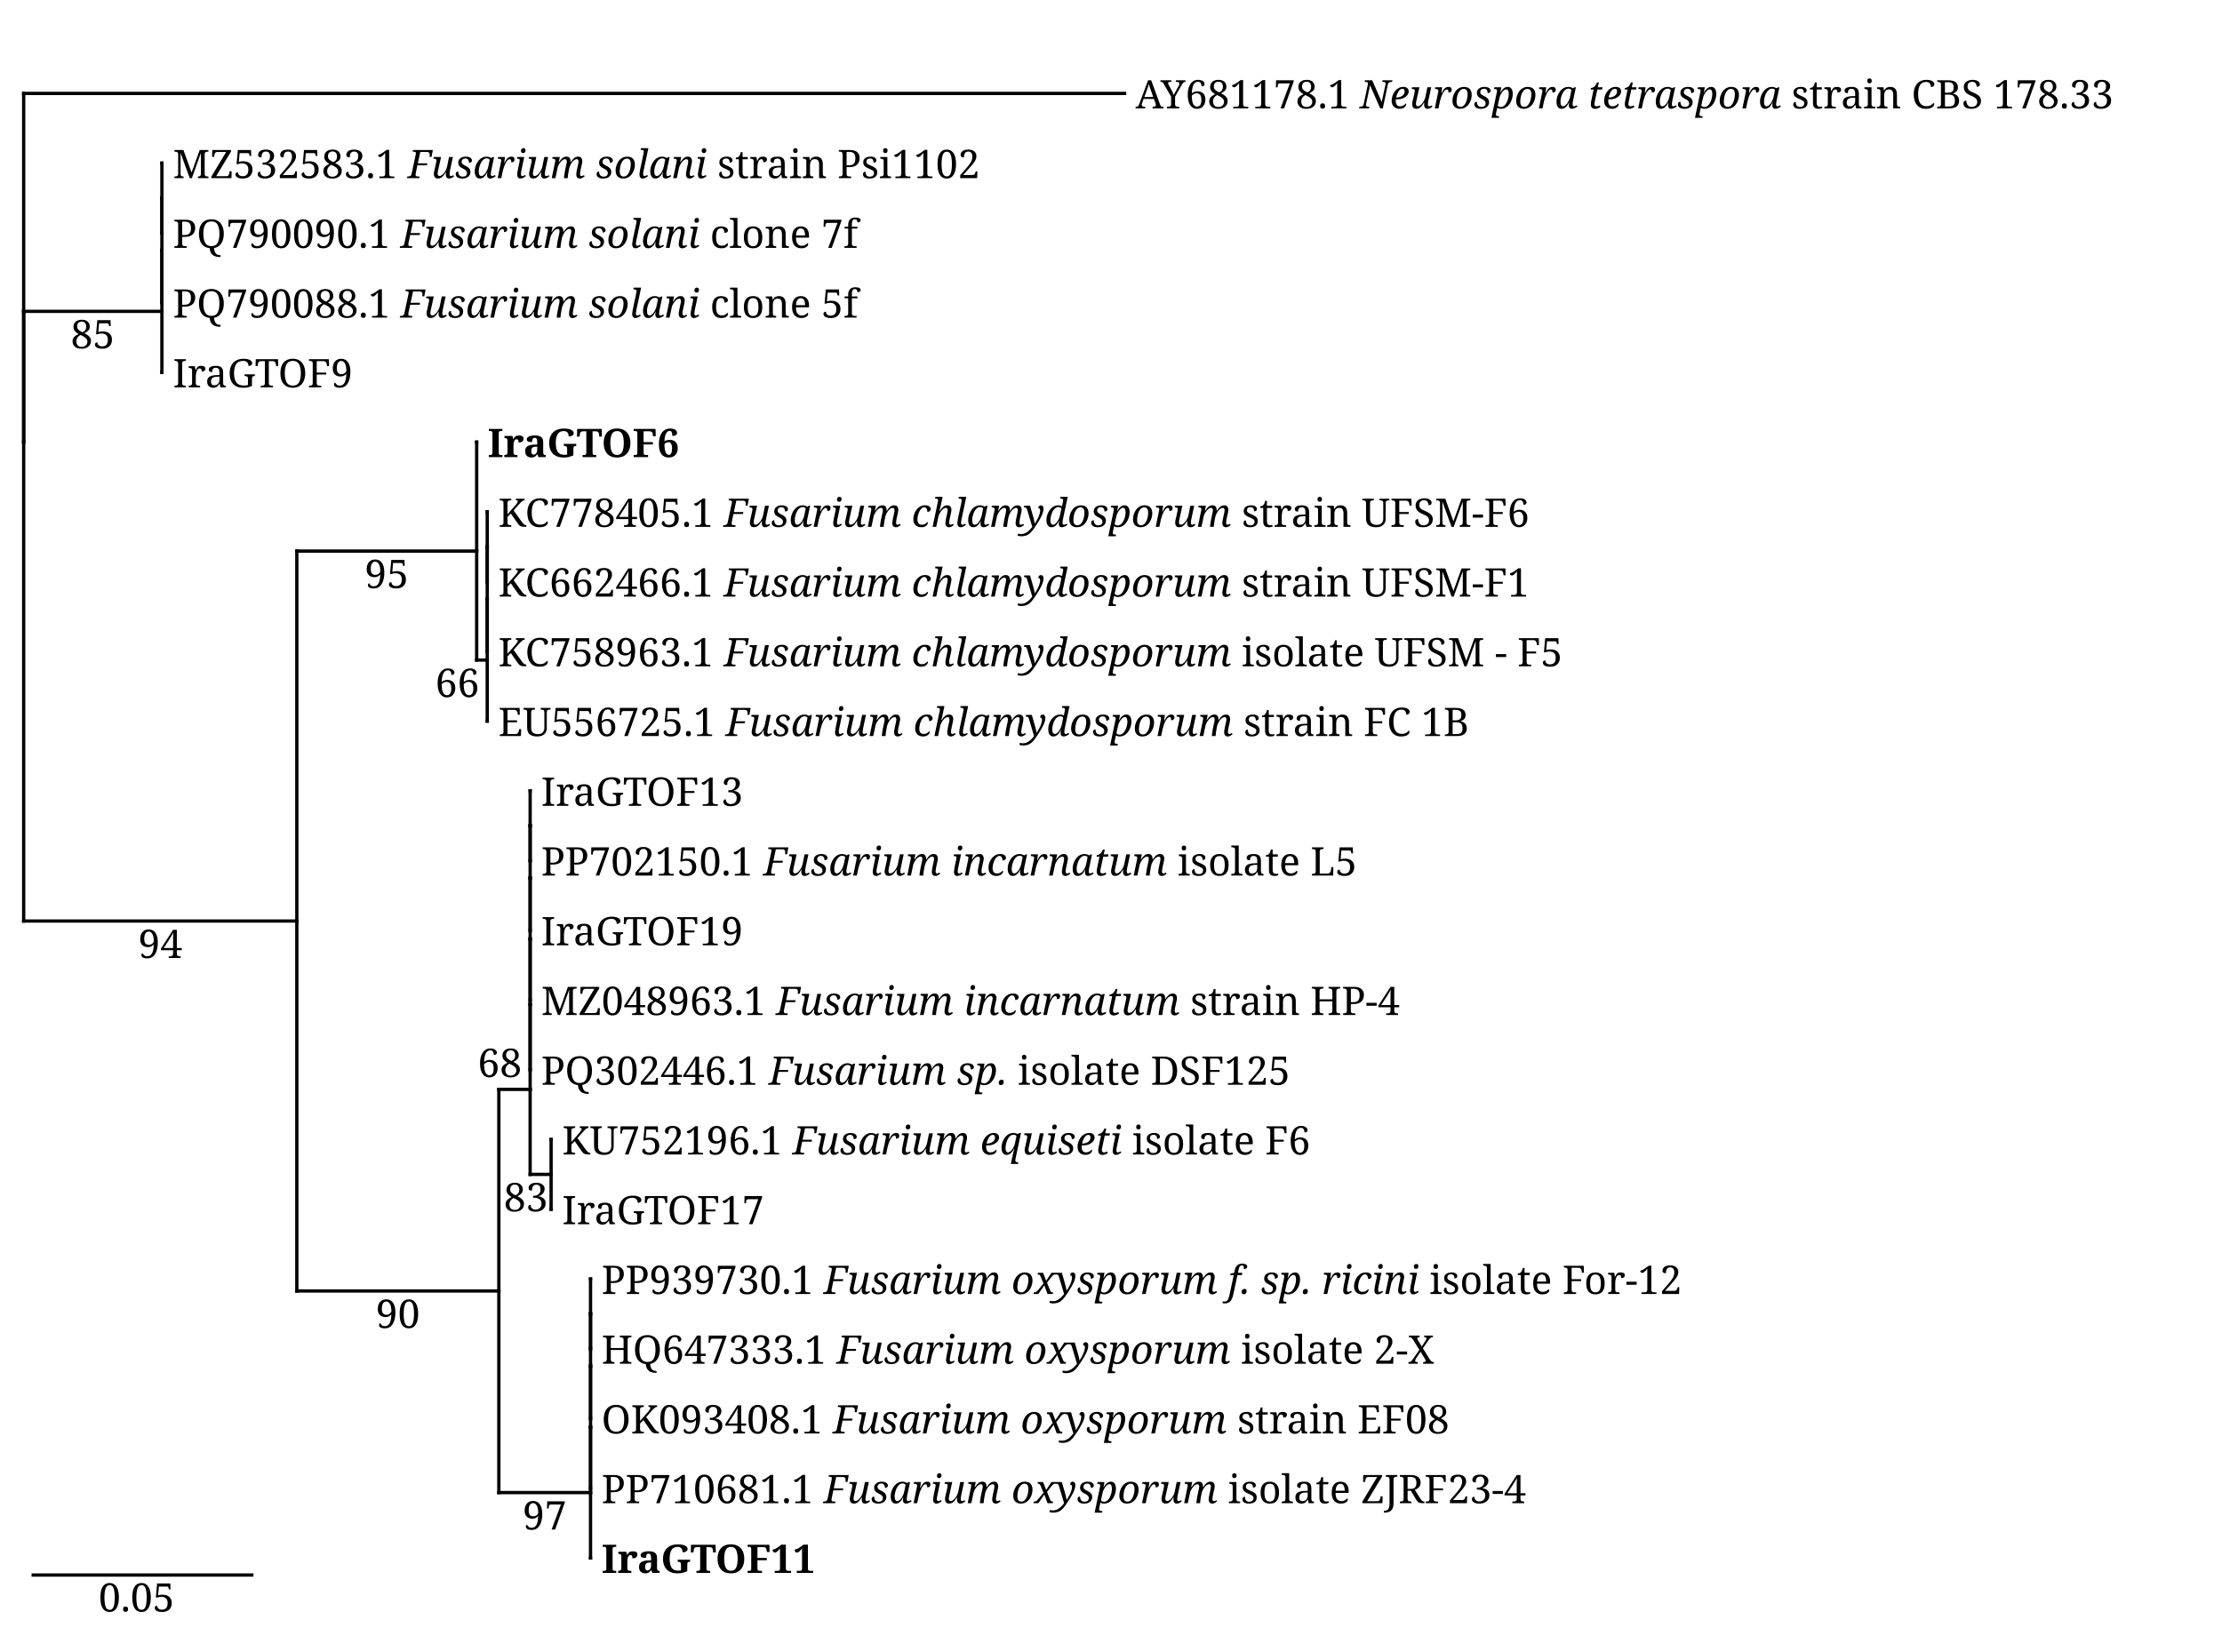
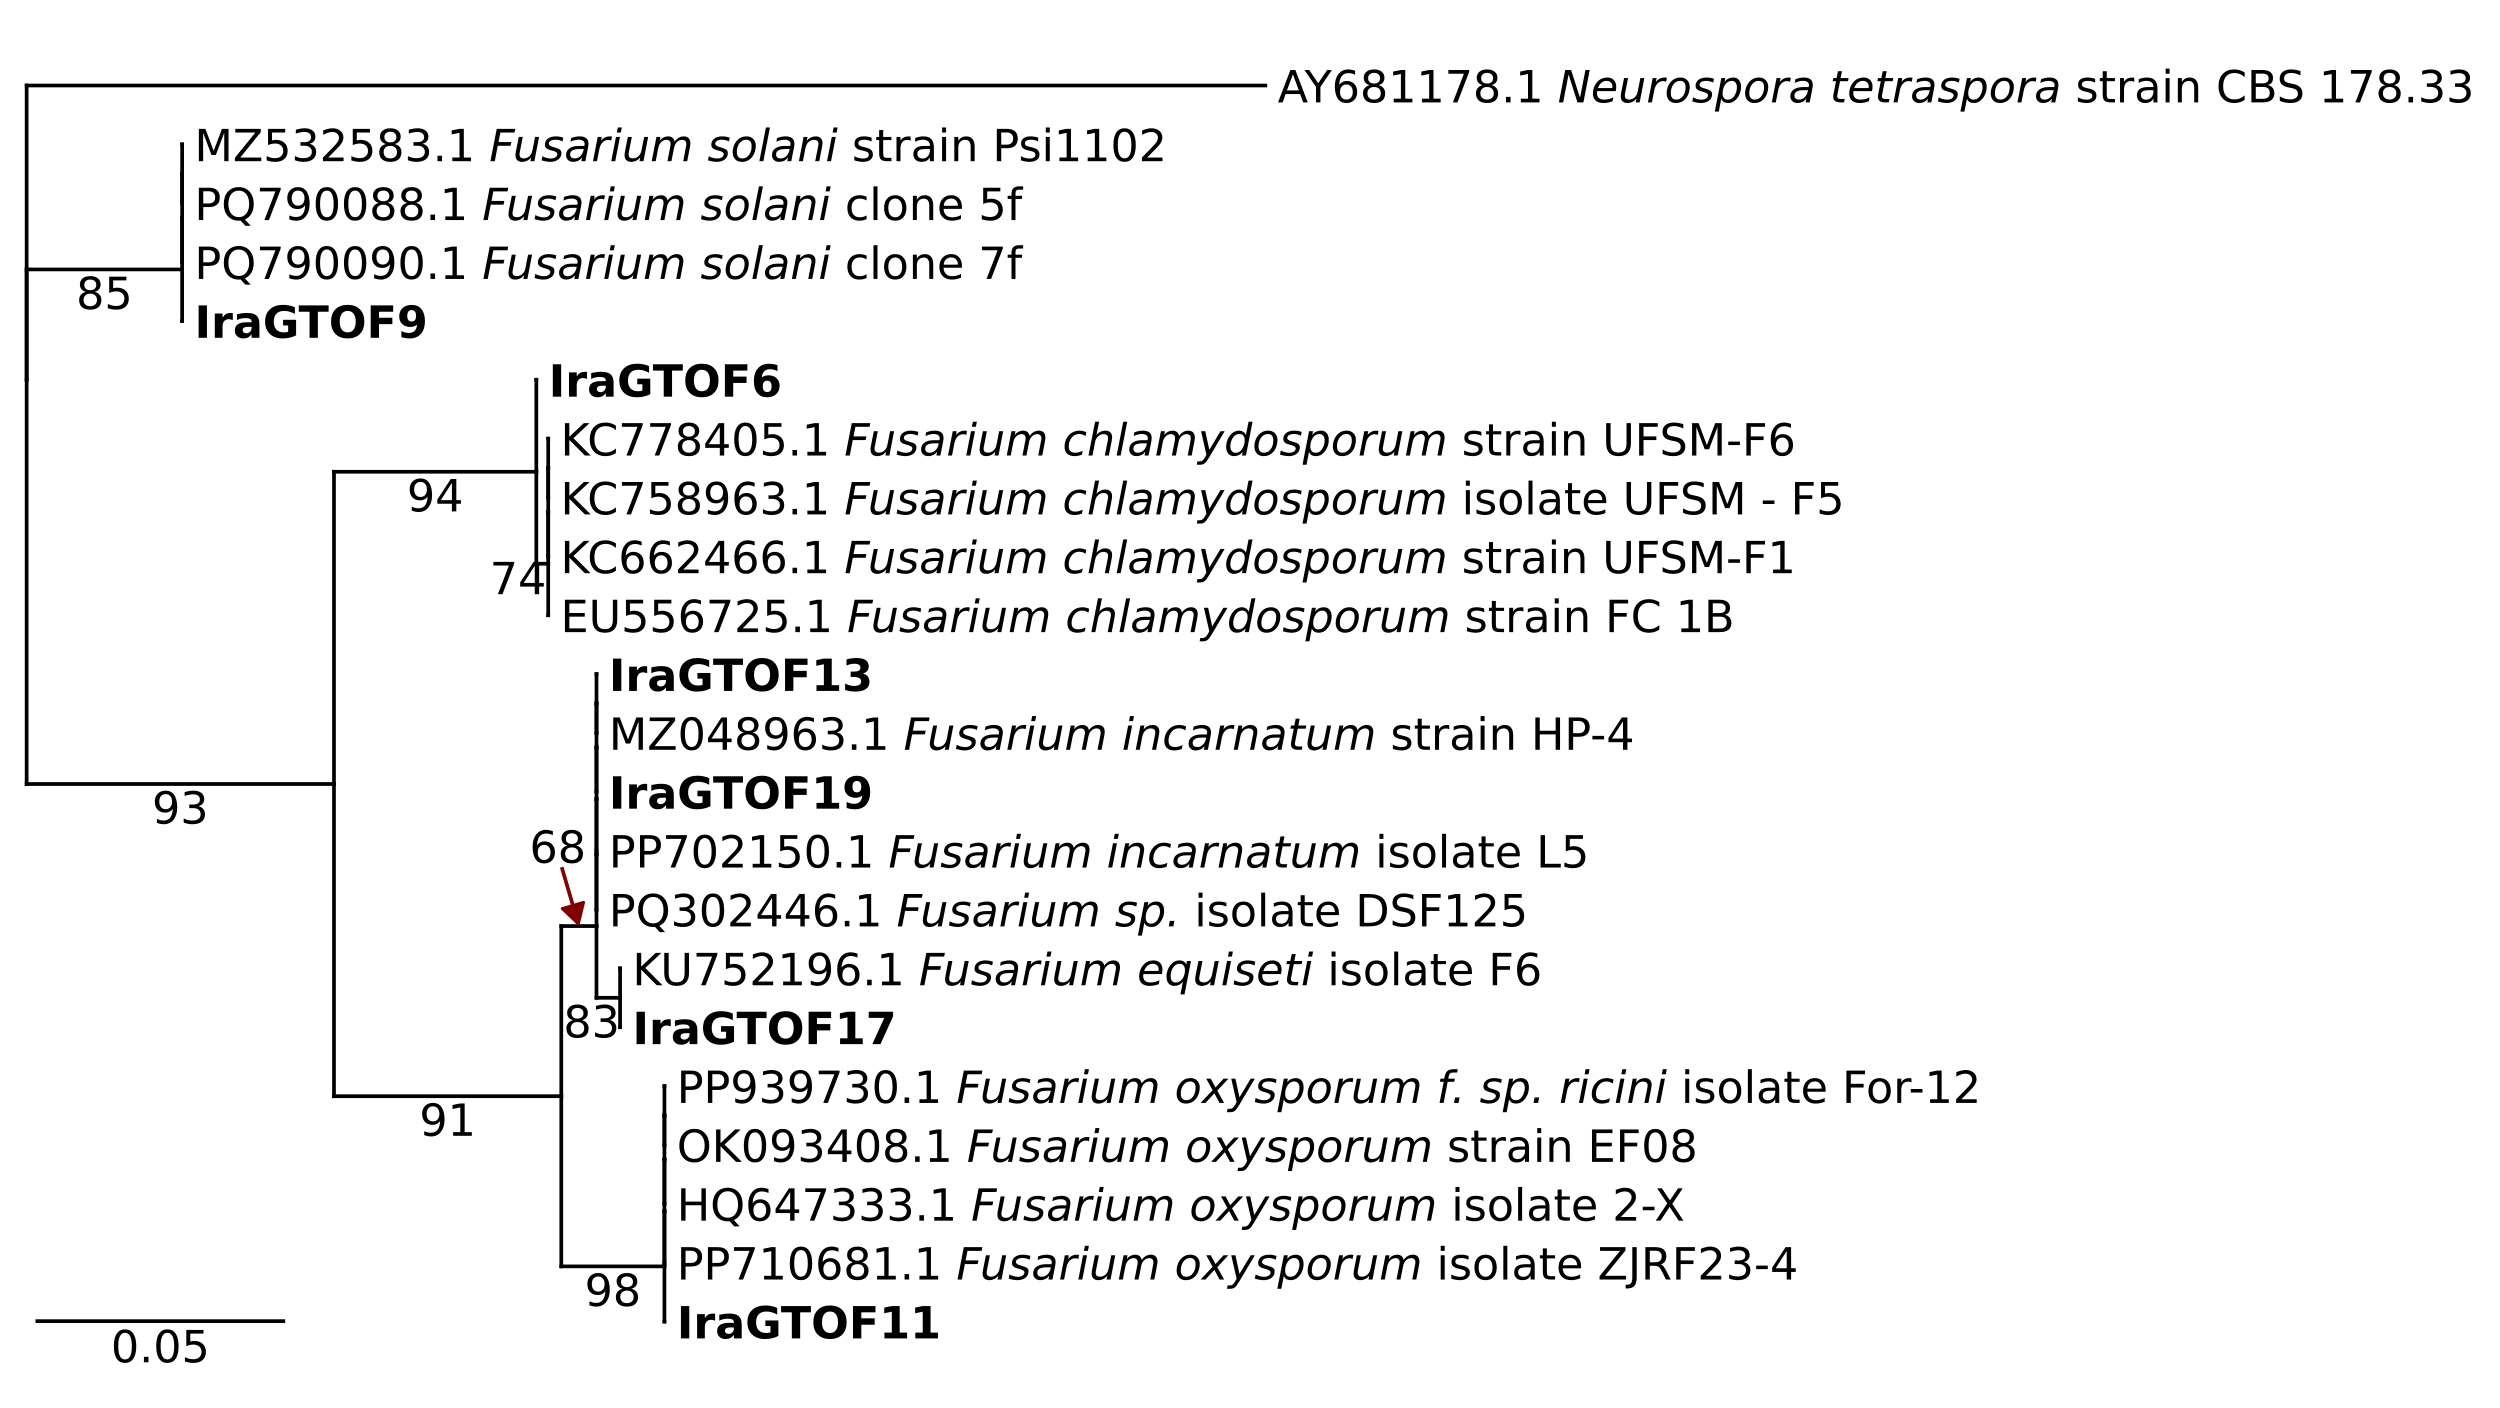
- <svg xmlns="http://www.w3.org/2000/svg" width="675.723pt" height="502.272pt" viewBox="0 0 675.723 502.272" version="1.1" id="svg373">
+ <svg xmlns="http://www.w3.org/2000/svg" width="675.723pt" height="380.304pt" viewBox="0 0 675.723 380.304" version="1.1" id="svg373">
  <defs id="defs6">
    <style type="text/css" id="style4">*{stroke-linejoin: round; stroke-linecap: butt}</style>
+     <marker style="overflow:visible" id="TriangleStart-3" refX="0" refY="0" orient="auto-start-reverse" markerWidth="5.992" markerHeight="6.802" viewBox="0 0 4.992 5.667" preserveAspectRatio="xMidYMid">
+       <path transform="scale(0.5)" style="fill:context-stroke;fill-rule:evenodd;stroke:context-stroke;stroke-width:1pt" d="M 5.77,0 -2.88,5 V -5 Z" id="path135-6" />
+     </marker>
  </defs>
  <g id="figure_1">
    <g id="patch_1">
-       <path d="M 0 502.272  L 675.723 502.272  L 675.723 0  L 0 0  L 0 502.272  z " style="fill: none" id="path8" />
+       <path d="M 0 380.304  L 675.723 380.304  L 675.723 0  L 0 0  L 0 380.304  z " style="fill: none" id="path8" />
    </g>
    <g id="axes_1">
      <g id="patch_2">
-         <path d="M 7.2 495.072  L 342 495.072  L 342 7.2  L 7.2 7.2  L 7.2 495.072  z " style="fill: none" id="path11" />
+         <path d="M 7.2 373.104  L 342 373.104  L 342 7.2  L 7.2 7.2  L 7.2 373.104  z " style="fill: none" id="path11" />
      </g>
      <g id="matplotlib.axis_1">
        <g id="xtick_1" />
        <g id="xtick_2" />
        <g id="xtick_3" />
        <g id="xtick_4" />
        <g id="xtick_5" />
      </g>
      <g id="matplotlib.axis_2">
        <g id="ytick_1" />
        <g id="ytick_2" />
        <g id="ytick_3" />
        <g id="ytick_4" />
        <g id="ytick_5" />
      </g>
      <g id="line2d_1">
-         <path d="M 7.2 134.416  L 7.2 28.412  " style="fill: none; stroke: #000000; stroke-linecap: square" id="path26" />
+         <path d="M 7.2 102.612  L 7.2 23.109  " style="fill: none; stroke: #000000; stroke-linecap: square" id="path26" />
      </g>
      <g id="line2d_2">
-         <path d="M 7.2 28.412  L 342 28.412  " style="fill: none; stroke: #000000; stroke-linecap: square" id="path29" />
+         <path d="M 7.2 23.109  L 342 23.109  " style="fill: none; stroke: #000000; stroke-linecap: square" id="path29" />
      </g>
      <g id="line2d_3">
-         <path d="M 7.2 134.416  L 7.2 94.699  " style="fill: none; stroke: #000000; stroke-linecap: square" id="path32" />
+         <path d="M 7.2 102.612  L 7.2 72.824  " style="fill: none; stroke: #000000; stroke-linecap: square" id="path32" />
      </g>
      <g id="line2d_4">
-         <path d="M 7.2 94.699  L 49.235 94.699  " style="fill: none; stroke: #000000; stroke-linecap: square" id="path35" />
+         <path d="M 7.2 72.824  L 49.231 72.824  " style="fill: none; stroke: #000000; stroke-linecap: square" id="path35" />
      </g>
      <g id="line2d_5">
-         <path d="M 7.2 134.416  L 7.2 280.137  " style="fill: none; stroke: #000000; stroke-linecap: square" id="path38" />
+         <path d="M 7.2 102.612  L 7.2 211.902  " style="fill: none; stroke: #000000; stroke-linecap: square" id="path38" />
      </g>
      <g id="line2d_6">
-         <path d="M 7.2 280.137  L 90.267 280.137  " style="fill: none; stroke: #000000; stroke-linecap: square" id="path41" />
+         <path d="M 7.2 211.902  L 90.273 211.902  " style="fill: none; stroke: #000000; stroke-linecap: square" id="path41" />
      </g>
      <g id="line2d_7">
-         <path d="M 49.235 94.699  L 49.235 76.138  " style="fill: none; stroke: #000000; stroke-linecap: square" id="path44" />
+         <path d="M 49.231 72.824  L 49.231 58.904  " style="fill: none; stroke: #000000; stroke-linecap: square" id="path44" />
      </g>
      <g id="line2d_8">
-         <path d="M 49.235 76.138  L 49.236 76.138  " style="fill: none; stroke: #000000; stroke-linecap: square" id="path47" />
+         <path d="M 49.231 58.904  L 49.232 58.904  " style="fill: none; stroke: #000000; stroke-linecap: square" id="path47" />
      </g>
      <g id="line2d_9">
-         <path d="M 49.235 94.699  L 49.235 113.259  " style="fill: none; stroke: #000000; stroke-linecap: square" id="path50" />
+         <path d="M 49.231 72.824  L 49.231 86.744  " style="fill: none; stroke: #000000; stroke-linecap: square" id="path50" />
      </g>
      <g id="line2d_10">
-         <path d="M 49.235 113.259  L 49.236 113.259  " style="fill: none; stroke: #000000; stroke-linecap: square" id="path53" />
+         <path d="M 49.231 86.744  L 49.232 86.744  " style="fill: none; stroke: #000000; stroke-linecap: square" id="path53" />
      </g>
      <g id="line2d_11">
-         <path d="M 49.236 76.138  L 49.236 60.23  " style="fill: none; stroke: #000000; stroke-linecap: square" id="path56" />
+         <path d="M 49.232 58.904  L 49.232 46.972  " style="fill: none; stroke: #000000; stroke-linecap: square" id="path56" />
      </g>
      <g id="line2d_12">
-         <path d="M 49.236 60.23  L 49.236 60.23  " style="fill: none; stroke: #000000; stroke-linecap: square" id="path59" />
+         <path d="M 49.232 46.972  L 49.232 46.972  " style="fill: none; stroke: #000000; stroke-linecap: square" id="path59" />
      </g>
      <g id="line2d_13">
-         <path d="M 49.236 76.138  L 49.236 92.047  " style="fill: none; stroke: #000000; stroke-linecap: square" id="path62" />
+         <path d="M 49.232 58.904  L 49.232 70.835  " style="fill: none; stroke: #000000; stroke-linecap: square" id="path62" />
      </g>
      <g id="line2d_14">
-         <path d="M 49.236 92.047  L 49.236 92.047  " style="fill: none; stroke: #000000; stroke-linecap: square" id="path65" />
+         <path d="M 49.232 70.835  L 49.232 70.835  " style="fill: none; stroke: #000000; stroke-linecap: square" id="path65" />
      </g>
      <g id="line2d_15">
-         <path d="M 49.236 60.23  L 49.236 49.624  " style="fill: none; stroke: #000000; stroke-linecap: square" id="path68" />
+         <path d="M 49.232 46.972  L 49.232 39.018  " style="fill: none; stroke: #000000; stroke-linecap: square" id="path68" />
      </g>
      <g id="line2d_16">
-         <path d="M 49.236 49.624  L 49.236 49.624  " style="fill: none; stroke: #000000; stroke-linecap: square" id="path71" />
+         <path d="M 49.232 39.018  L 49.232 39.018  " style="fill: none; stroke: #000000; stroke-linecap: square" id="path71" />
      </g>
      <g id="line2d_17">
-         <path d="M 49.236 60.23  L 49.236 70.835  " style="fill: none; stroke: #000000; stroke-linecap: square" id="path74" />
+         <path d="M 49.232 46.972  L 49.232 54.927  " style="fill: none; stroke: #000000; stroke-linecap: square" id="path74" />
      </g>
      <g id="line2d_18">
-         <path d="M 49.236 70.835  L 49.236 70.835  " style="fill: none; stroke: #000000; stroke-linecap: square" id="path77" />
+         <path d="M 49.232 54.927  L 49.232 54.927  " style="fill: none; stroke: #000000; stroke-linecap: square" id="path77" />
      </g>
      <g id="line2d_19">
-         <path d="M 90.267 280.137  L 90.267 167.614  " style="fill: none; stroke: #000000; stroke-linecap: square" id="path80" />
+         <path d="M 90.273 211.902  L 90.273 127.511  " style="fill: none; stroke: #000000; stroke-linecap: square" id="path80" />
      </g>
      <g id="line2d_20">
-         <path d="M 90.267 167.614  L 144.959 167.614  " style="fill: none; stroke: #000000; stroke-linecap: square" id="path83" />
+         <path d="M 90.273 127.511  L 144.964 127.511  " style="fill: none; stroke: #000000; stroke-linecap: square" id="path83" />
      </g>
      <g id="line2d_21">
-         <path d="M 90.267 280.137  L 90.267 392.659  " style="fill: none; stroke: #000000; stroke-linecap: square" id="path86" />
+         <path d="M 90.273 211.902  L 90.273 296.294  " style="fill: none; stroke: #000000; stroke-linecap: square" id="path86" />
      </g>
      <g id="line2d_22">
-         <path d="M 90.267 392.659  L 151.702 392.659  " style="fill: none; stroke: #000000; stroke-linecap: square" id="path89" />
+         <path d="M 90.273 296.294  L 151.708 296.294  " style="fill: none; stroke: #000000; stroke-linecap: square" id="path89" />
      </g>
      <g id="line2d_23">
-         <path d="M 144.959 167.614  L 144.959 134.471  " style="fill: none; stroke: #000000; stroke-linecap: square" id="path92" />
+         <path d="M 144.964 127.511  L 144.964 102.653  " style="fill: none; stroke: #000000; stroke-linecap: square" id="path92" />
      </g>
      <g id="line2d_24">
-         <path d="M 144.959 134.471  L 144.96 134.471  " style="fill: none; stroke: #000000; stroke-linecap: square" id="path95" />
+         <path d="M 144.964 102.653  L 144.966 102.653  " style="fill: none; stroke: #000000; stroke-linecap: square" id="path95" />
      </g>
      <g id="line2d_25">
-         <path d="M 144.959 167.614  L 144.959 200.758  " style="fill: none; stroke: #000000; stroke-linecap: square" id="path98" />
+         <path d="M 144.964 127.511  L 144.964 152.368  " style="fill: none; stroke: #000000; stroke-linecap: square" id="path98" />
      </g>
      <g id="line2d_26">
-         <path d="M 144.959 200.758  L 148.17 200.758  " style="fill: none; stroke: #000000; stroke-linecap: square" id="path101" />
+         <path d="M 144.964 152.368  L 148.176 152.368  " style="fill: none; stroke: #000000; stroke-linecap: square" id="path101" />
      </g>
      <g id="line2d_27">
-         <path d="M 148.17 200.758  L 148.17 182.198  " style="fill: none; stroke: #000000; stroke-linecap: square" id="path104" />
+         <path d="M 148.176 152.368  L 148.176 138.448  " style="fill: none; stroke: #000000; stroke-linecap: square" id="path104" />
      </g>
      <g id="line2d_28">
-         <path d="M 148.17 182.198  L 148.171 182.198  " style="fill: none; stroke: #000000; stroke-linecap: square" id="path107" />
+         <path d="M 148.176 138.448  L 148.177 138.448  " style="fill: none; stroke: #000000; stroke-linecap: square" id="path107" />
      </g>
      <g id="line2d_29">
-         <path d="M 148.17 200.758  L 148.17 219.318  " style="fill: none; stroke: #000000; stroke-linecap: square" id="path110" />
+         <path d="M 148.176 152.368  L 148.176 166.289  " style="fill: none; stroke: #000000; stroke-linecap: square" id="path110" />
      </g>
      <g id="line2d_30">
-         <path d="M 148.17 219.318  L 148.171 219.318  " style="fill: none; stroke: #000000; stroke-linecap: square" id="path113" />
+         <path d="M 148.176 166.289  L 148.177 166.289  " style="fill: none; stroke: #000000; stroke-linecap: square" id="path113" />
      </g>
      <g id="line2d_31">
-         <path d="M 148.171 182.198  L 148.171 166.289  " style="fill: none; stroke: #000000; stroke-linecap: square" id="path116" />
+         <path d="M 148.177 138.448  L 148.177 126.517  " style="fill: none; stroke: #000000; stroke-linecap: square" id="path116" />
      </g>
      <g id="line2d_32">
-         <path d="M 148.171 166.289  L 148.171 166.289  " style="fill: none; stroke: #000000; stroke-linecap: square" id="path119" />
+         <path d="M 148.177 126.517  L 148.177 126.517  " style="fill: none; stroke: #000000; stroke-linecap: square" id="path119" />
      </g>
      <g id="line2d_33">
-         <path d="M 148.171 182.198  L 148.171 198.106  " style="fill: none; stroke: #000000; stroke-linecap: square" id="path122" />
+         <path d="M 148.177 138.448  L 148.177 150.38  " style="fill: none; stroke: #000000; stroke-linecap: square" id="path122" />
      </g>
      <g id="line2d_34">
-         <path d="M 148.171 198.106  L 148.171 198.106  " style="fill: none; stroke: #000000; stroke-linecap: square" id="path125" />
+         <path d="M 148.177 150.38  L 148.177 150.38  " style="fill: none; stroke: #000000; stroke-linecap: square" id="path125" />
      </g>
      <g id="line2d_35">
-         <path d="M 148.171 166.289  L 148.171 155.683  " style="fill: none; stroke: #000000; stroke-linecap: square" id="path128" />
+         <path d="M 148.177 126.517  L 148.177 118.562  " style="fill: none; stroke: #000000; stroke-linecap: square" id="path128" />
      </g>
      <g id="line2d_36">
-         <path d="M 148.171 155.683  L 148.171 155.683  " style="fill: none; stroke: #000000; stroke-linecap: square" id="path131" />
+         <path d="M 148.177 118.562  L 148.177 118.562  " style="fill: none; stroke: #000000; stroke-linecap: square" id="path131" />
      </g>
      <g id="line2d_37">
-         <path d="M 148.171 166.289  L 148.171 176.895  " style="fill: none; stroke: #000000; stroke-linecap: square" id="path134" />
+         <path d="M 148.177 126.517  L 148.177 134.471  " style="fill: none; stroke: #000000; stroke-linecap: square" id="path134" />
      </g>
      <g id="line2d_38">
-         <path d="M 148.171 176.895  L 148.171 176.895  " style="fill: none; stroke: #000000; stroke-linecap: square" id="path137" />
+         <path d="M 148.177 134.471  L 148.177 134.471  " style="fill: none; stroke: #000000; stroke-linecap: square" id="path137" />
      </g>
      <g id="line2d_39">
-         <path d="M 151.702 392.659  L 151.702 331.343  " style="fill: none; stroke: #000000; stroke-linecap: square" id="path140" />
+         <path d="M 151.708 296.294  L 151.708 250.307  " style="fill: none; stroke: #000000; stroke-linecap: square" id="path140" />
      </g>
      <g id="line2d_40">
-         <path d="M 151.702 331.343  L 161.217 331.343  " style="fill: none; stroke: #000000; stroke-linecap: square" id="path143" />
+         <path d="M 151.708 250.307  L 161.223 250.307  " style="fill: none; stroke: #000000; stroke-linecap: square" id="path143" />
      </g>
      <g id="line2d_41">
-         <path d="M 151.702 392.659  L 151.702 453.974  " style="fill: none; stroke: #000000; stroke-linecap: square" id="path146" />
+         <path d="M 151.708 296.294  L 151.708 342.281  " style="fill: none; stroke: #000000; stroke-linecap: square" id="path146" />
      </g>
      <g id="line2d_42">
-         <path d="M 151.702 453.974  L 179.583 453.974  " style="fill: none; stroke: #000000; stroke-linecap: square" id="path149" />
+         <path d="M 151.708 342.281  L 179.588 342.281  " style="fill: none; stroke: #000000; stroke-linecap: square" id="path149" />
      </g>
      <g id="line2d_43">
-         <path d="M 161.217 331.343  L 161.217 305.491  " style="fill: none; stroke: #000000; stroke-linecap: square" id="path152" />
+         <path d="M 161.223 250.307  L 161.223 230.918  " style="fill: none; stroke: #000000; stroke-linecap: square" id="path152" />
      </g>
      <g id="line2d_44">
-         <path d="M 161.217 305.491  L 161.219 305.491  " style="fill: none; stroke: #000000; stroke-linecap: square" id="path155" />
+         <path d="M 161.223 230.918  L 161.224 230.918  " style="fill: none; stroke: #000000; stroke-linecap: square" id="path155" />
      </g>
      <g id="line2d_45">
-         <path d="M 161.217 331.343  L 161.217 357.195  " style="fill: none; stroke: #000000; stroke-linecap: square" id="path158" />
+         <path d="M 161.223 250.307  L 161.223 269.696  " style="fill: none; stroke: #000000; stroke-linecap: square" id="path158" />
      </g>
      <g id="line2d_46">
-         <path d="M 161.217 357.195  L 167.594 357.195  " style="fill: none; stroke: #000000; stroke-linecap: square" id="path161" />
+         <path d="M 161.223 269.696  L 167.6 269.696  " style="fill: none; stroke: #000000; stroke-linecap: square" id="path161" />
      </g>
      <g id="line2d_47">
-         <path d="M 161.219 305.491  L 161.219 285.605  " style="fill: none; stroke: #000000; stroke-linecap: square" id="path164" />
+         <path d="M 161.224 230.918  L 161.224 216.004  " style="fill: none; stroke: #000000; stroke-linecap: square" id="path164" />
      </g>
      <g id="line2d_48">
-         <path d="M 161.219 285.605  L 161.22 285.605  " style="fill: none; stroke: #000000; stroke-linecap: square" id="path167" />
+         <path d="M 161.224 216.004  L 161.225 216.004  " style="fill: none; stroke: #000000; stroke-linecap: square" id="path167" />
      </g>
      <g id="line2d_49">
-         <path d="M 161.219 305.491  L 161.219 325.377  " style="fill: none; stroke: #000000; stroke-linecap: square" id="path170" />
+         <path d="M 161.224 230.918  L 161.224 245.833  " style="fill: none; stroke: #000000; stroke-linecap: square" id="path170" />
      </g>
      <g id="line2d_50">
-         <path d="M 161.219 325.377  L 161.22 325.377  " style="fill: none; stroke: #000000; stroke-linecap: square" id="path173" />
+         <path d="M 161.224 245.833  L 161.225 245.833  " style="fill: none; stroke: #000000; stroke-linecap: square" id="path173" />
      </g>
      <g id="line2d_51">
-         <path d="M 161.22 285.605  L 161.22 267.045  " style="fill: none; stroke: #000000; stroke-linecap: square" id="path176" />
+         <path d="M 161.225 216.004  L 161.225 202.084  " style="fill: none; stroke: #000000; stroke-linecap: square" id="path176" />
      </g>
      <g id="line2d_52">
-         <path d="M 161.22 267.045  L 161.22 267.045  " style="fill: none; stroke: #000000; stroke-linecap: square" id="path179" />
+         <path d="M 161.225 202.084  L 161.225 202.084  " style="fill: none; stroke: #000000; stroke-linecap: square" id="path179" />
      </g>
      <g id="line2d_53">
-         <path d="M 161.22 285.605  L 161.22 304.166  " style="fill: none; stroke: #000000; stroke-linecap: square" id="path182" />
+         <path d="M 161.225 216.004  L 161.225 229.924  " style="fill: none; stroke: #000000; stroke-linecap: square" id="path182" />
      </g>
      <g id="line2d_54">
-         <path d="M 161.22 304.166  L 161.22 304.166  " style="fill: none; stroke: #000000; stroke-linecap: square" id="path185" />
+         <path d="M 161.225 229.924  L 161.225 229.924  " style="fill: none; stroke: #000000; stroke-linecap: square" id="path185" />
      </g>
      <g id="line2d_55">
-         <path d="M 161.22 267.045  L 161.22 251.136  " style="fill: none; stroke: #000000; stroke-linecap: square" id="path188" />
+         <path d="M 161.225 202.084  L 161.225 190.152  " style="fill: none; stroke: #000000; stroke-linecap: square" id="path188" />
      </g>
      <g id="line2d_56">
-         <path d="M 161.22 251.136  L 161.22 251.136  " style="fill: none; stroke: #000000; stroke-linecap: square" id="path191" />
+         <path d="M 161.225 190.152  L 161.225 190.152  " style="fill: none; stroke: #000000; stroke-linecap: square" id="path191" />
      </g>
      <g id="line2d_57">
-         <path d="M 161.22 267.045  L 161.22 282.954  " style="fill: none; stroke: #000000; stroke-linecap: square" id="path194" />
+         <path d="M 161.225 202.084  L 161.225 214.015  " style="fill: none; stroke: #000000; stroke-linecap: square" id="path194" />
      </g>
      <g id="line2d_58">
-         <path d="M 161.22 282.954  L 161.22 282.954  " style="fill: none; stroke: #000000; stroke-linecap: square" id="path197" />
+         <path d="M 161.225 214.015  L 161.225 214.015  " style="fill: none; stroke: #000000; stroke-linecap: square" id="path197" />
      </g>
      <g id="line2d_59">
-         <path d="M 161.22 251.136  L 161.22 240.53  " style="fill: none; stroke: #000000; stroke-linecap: square" id="path200" />
+         <path d="M 161.225 190.152  L 161.225 182.198  " style="fill: none; stroke: #000000; stroke-linecap: square" id="path200" />
      </g>
      <g id="line2d_60">
-         <path d="M 161.22 240.53  L 161.22 240.53  " style="fill: none; stroke: #000000; stroke-linecap: square" id="path203" />
+         <path d="M 161.225 182.198  L 161.225 182.198  " style="fill: none; stroke: #000000; stroke-linecap: square" id="path203" />
      </g>
      <g id="line2d_61">
-         <path d="M 161.22 251.136  L 161.22 261.742  " style="fill: none; stroke: #000000; stroke-linecap: square" id="path206" />
+         <path d="M 161.225 190.152  L 161.225 198.106  " style="fill: none; stroke: #000000; stroke-linecap: square" id="path206" />
      </g>
      <g id="line2d_62">
-         <path d="M 161.22 261.742  L 161.22 261.742  " style="fill: none; stroke: #000000; stroke-linecap: square" id="path209" />
+         <path d="M 161.225 198.106  L 161.225 198.106  " style="fill: none; stroke: #000000; stroke-linecap: square" id="path209" />
      </g>
      <g id="line2d_63">
-         <path d="M 167.594 357.195  L 167.594 346.589  " style="fill: none; stroke: #000000; stroke-linecap: square" id="path212" />
+         <path d="M 167.6 269.696  L 167.6 261.742  " style="fill: none; stroke: #000000; stroke-linecap: square" id="path212" />
      </g>
      <g id="line2d_64">
-         <path d="M 167.594 346.589  L 167.596 346.589  " style="fill: none; stroke: #000000; stroke-linecap: square" id="path215" />
+         <path d="M 167.6 261.742  L 167.601 261.742  " style="fill: none; stroke: #000000; stroke-linecap: square" id="path215" />
      </g>
      <g id="line2d_65">
-         <path d="M 167.594 357.195  L 167.594 367.801  " style="fill: none; stroke: #000000; stroke-linecap: square" id="path218" />
+         <path d="M 167.6 269.696  L 167.6 277.651  " style="fill: none; stroke: #000000; stroke-linecap: square" id="path218" />
      </g>
      <g id="line2d_66">
-         <path d="M 167.594 367.801  L 167.596 367.801  " style="fill: none; stroke: #000000; stroke-linecap: square" id="path221" />
+         <path d="M 167.6 277.651  L 167.601 277.651  " style="fill: none; stroke: #000000; stroke-linecap: square" id="path221" />
      </g>
      <g id="line2d_67">
-         <path d="M 179.583 453.974  L 179.583 434.088  " style="fill: none; stroke: #000000; stroke-linecap: square" id="path224" />
+         <path d="M 179.588 342.281  L 179.588 327.366  " style="fill: none; stroke: #000000; stroke-linecap: square" id="path224" />
      </g>
      <g id="line2d_68">
-         <path d="M 179.583 434.088  L 179.584 434.088  " style="fill: none; stroke: #000000; stroke-linecap: square" id="path227" />
+         <path d="M 179.588 327.366  L 179.589 327.366  " style="fill: none; stroke: #000000; stroke-linecap: square" id="path227" />
      </g>
      <g id="line2d_69">
-         <path d="M 179.583 453.974  L 179.583 473.86  " style="fill: none; stroke: #000000; stroke-linecap: square" id="path230" />
+         <path d="M 179.588 342.281  L 179.588 357.195  " style="fill: none; stroke: #000000; stroke-linecap: square" id="path230" />
      </g>
      <g id="line2d_70">
-         <path d="M 179.583 473.86  L 179.584 473.86  " style="fill: none; stroke: #000000; stroke-linecap: square" id="path233" />
+         <path d="M 179.588 357.195  L 179.589 357.195  " style="fill: none; stroke: #000000; stroke-linecap: square" id="path233" />
      </g>
      <g id="line2d_71">
-         <path d="M 179.584 434.088  L 179.584 415.528  " style="fill: none; stroke: #000000; stroke-linecap: square" id="path236" />
+         <path d="M 179.589 327.366  L 179.589 313.446  " style="fill: none; stroke: #000000; stroke-linecap: square" id="path236" />
      </g>
      <g id="line2d_72">
-         <path d="M 179.584 415.528  L 179.584 415.528  " style="fill: none; stroke: #000000; stroke-linecap: square" id="path239" />
+         <path d="M 179.589 313.446  L 179.589 313.446  " style="fill: none; stroke: #000000; stroke-linecap: square" id="path239" />
      </g>
      <g id="line2d_73">
-         <path d="M 179.584 434.088  L 179.584 452.648  " style="fill: none; stroke: #000000; stroke-linecap: square" id="path242" />
+         <path d="M 179.589 327.366  L 179.589 341.286  " style="fill: none; stroke: #000000; stroke-linecap: square" id="path242" />
      </g>
      <g id="line2d_74">
-         <path d="M 179.584 452.648  L 179.584 452.648  " style="fill: none; stroke: #000000; stroke-linecap: square" id="path245" />
+         <path d="M 179.589 341.286  L 179.589 341.286  " style="fill: none; stroke: #000000; stroke-linecap: square" id="path245" />
      </g>
      <g id="line2d_75">
-         <path d="M 179.584 415.528  L 179.584 399.619  " style="fill: none; stroke: #000000; stroke-linecap: square" id="path248" />
+         <path d="M 179.589 313.446  L 179.589 301.514  " style="fill: none; stroke: #000000; stroke-linecap: square" id="path248" />
      </g>
      <g id="line2d_76">
-         <path d="M 179.584 399.619  L 179.584 399.619  " style="fill: none; stroke: #000000; stroke-linecap: square" id="path251" />
+         <path d="M 179.589 301.514  L 179.589 301.514  " style="fill: none; stroke: #000000; stroke-linecap: square" id="path251" />
      </g>
      <g id="line2d_77">
-         <path d="M 179.584 415.528  L 179.584 431.437  " style="fill: none; stroke: #000000; stroke-linecap: square" id="path254" />
+         <path d="M 179.589 313.446  L 179.589 325.377  " style="fill: none; stroke: #000000; stroke-linecap: square" id="path254" />
      </g>
      <g id="line2d_78">
-         <path d="M 179.584 431.437  L 179.584 431.437  " style="fill: none; stroke: #000000; stroke-linecap: square" id="path257" />
+         <path d="M 179.589 325.377  L 179.589 325.377  " style="fill: none; stroke: #000000; stroke-linecap: square" id="path257" />
      </g>
      <g id="line2d_79">
-         <path d="M 179.584 399.619  L 179.584 389.013  " style="fill: none; stroke: #000000; stroke-linecap: square" id="path260" />
+         <path d="M 179.589 301.514  L 179.589 293.56  " style="fill: none; stroke: #000000; stroke-linecap: square" id="path260" />
      </g>
      <g id="line2d_80">
-         <path d="M 179.584 389.013  L 179.584 389.013  " style="fill: none; stroke: #000000; stroke-linecap: square" id="path263" />
+         <path d="M 179.589 293.56  L 179.589 293.56  " style="fill: none; stroke: #000000; stroke-linecap: square" id="path263" />
      </g>
      <g id="line2d_81">
-         <path d="M 179.584 399.619  L 179.584 410.225  " style="fill: none; stroke: #000000; stroke-linecap: square" id="path266" />
+         <path d="M 179.589 301.514  L 179.589 309.469  " style="fill: none; stroke: #000000; stroke-linecap: square" id="path266" />
      </g>
      <g id="line2d_82">
-         <path d="M 179.584 410.225  L 179.584 410.225  " style="fill: none; stroke: #000000; stroke-linecap: square" id="path269" />
+         <path d="M 179.589 309.469  L 179.589 309.469  " style="fill: none; stroke: #000000; stroke-linecap: square" id="path269" />
      </g>
      <g id="text_1">
-         <text style="font-size:12px;font-family:Georgia;text-anchor:start" x="345.348" y="32.971" transform="rotate(-0 345.348 32.97089)" id="text272">AY681178.1 <tspan style="font-style:italic" id="tspan1836">Neurospora tetraspora</tspan> strain CBS 178.33</text>
+         <text style="font: 12px 'Georgia', 'Bitstream Vera Sans', 'Computer Modern Sans Serif', 'Lucida Grande', 'Verdana', 'Geneva', 'Lucid', 'Arial', 'Helvetica', 'Avant Garde', sans-serif; text-anchor: start" x="345.348" y="27.668" transform="rotate(-0 345.348 27.66793)" id="text272">AY681178.1 <tspan style="font-style:italic" id="tspan760">Neurospora tetraspora</tspan> strain CBS 178.33</text>
      </g>
      <g id="text_2">
-         <text style="font-size:12px;font-family:Georgia;text-anchor:start" x="52.584" y="54.183" transform="rotate(-0 52.58446 54.18272)" id="text275">MZ532583.1 <tspan style="font-style:italic" id="tspan1838">Fusarium solani</tspan> strain Psi1102</text>
+         <text style="font: 12px 'Georgia', 'Bitstream Vera Sans', 'Computer Modern Sans Serif', 'Lucida Grande', 'Verdana', 'Geneva', 'Lucid', 'Arial', 'Helvetica', 'Avant Garde', sans-serif; text-anchor: start" x="52.58" y="43.577" transform="rotate(-0 52.58008 43.5768)" id="text275">MZ532583.1 <tspan style="font-style:italic" id="tspan762">Fusarium solani</tspan> strain Psi1102</text>
      </g>
      <g id="text_3">
-         <text style="font-size:12px;font-family:Georgia;text-anchor:start" x="52.584" y="75.395" transform="rotate(-0 52.58446 75.39454)" id="text278">PQ790090.1 <tspan style="font-style:italic" id="tspan1840">Fusarium solani</tspan> clone 7f</text>
+         <text style="font: 12px 'Georgia', 'Bitstream Vera Sans', 'Computer Modern Sans Serif', 'Lucida Grande', 'Verdana', 'Geneva', 'Lucid', 'Arial', 'Helvetica', 'Avant Garde', sans-serif; text-anchor: start" x="52.58" y="59.486" transform="rotate(-0 52.58008 59.48567)" id="text278">PQ790088.1 <tspan style="font-style:italic" id="tspan764">Fusarium solani</tspan> clone 5f</text>
      </g>
      <g id="text_4">
-         <text style="font-size:12px;font-family:Georgia;text-anchor:start" x="52.584" y="96.606" transform="rotate(-0 52.58446 96.60637)" id="text281">PQ790088.1 <tspan style="font-style:italic" id="tspan1842">Fusarium solani</tspan> clone 5f</text>
+         <text style="font: 12px 'Georgia', 'Bitstream Vera Sans', 'Computer Modern Sans Serif', 'Lucida Grande', 'Verdana', 'Geneva', 'Lucid', 'Arial', 'Helvetica', 'Avant Garde', sans-serif; text-anchor: start" x="52.58" y="75.395" transform="rotate(-0 52.58008 75.39454)" id="text281">PQ790090.1 <tspan style="font-style:italic" id="tspan766">Fusarium solani</tspan> clone 7f</text>
      </g>
      <g id="text_5">
-         <text style="font-size:12px;font-family:Georgia;text-anchor:start" x="52.584" y="117.818" transform="rotate(-0 52.58446 117.8182)" id="text284">IraGTOF9</text>
+         <text style="font: 12px 'Georgia', 'Bitstream Vera Sans', 'Computer Modern Sans Serif', 'Lucida Grande', 'Verdana', 'Geneva', 'Lucid', 'Arial', 'Helvetica', 'Avant Garde', sans-serif; text-anchor: start" x="52.58" y="91.303" transform="rotate(-0 52.58008 91.30341)" id="text284">
+           <tspan style="font-weight:bold" id="tspan768">IraGTOF9</tspan>
+         </text>
      </g>
      <g id="text_6">
-         <text style="font-size:12px;font-family:Georgia;text-anchor:start" x="148.308" y="139.03" transform="rotate(-0 148.3083 139.03)" id="text287">
-           <tspan style="font-weight:bold" id="tspan1844">IraGTOF6</tspan>
+         <text style="font: 12px 'Georgia', 'Bitstream Vera Sans', 'Computer Modern Sans Serif', 'Lucida Grande', 'Verdana', 'Geneva', 'Lucid', 'Arial', 'Helvetica', 'Avant Garde', sans-serif; text-anchor: start" x="148.314" y="107.212" transform="rotate(-0 148.3138 107.2123)" id="text287">
+           <tspan style="font-weight:bold" id="tspan770">IraGTOF6</tspan>
        </text>
      </g>
      <g id="text_7">
-         <text style="font-size:12px;font-family:Georgia;text-anchor:start" x="151.519" y="160.242" transform="rotate(-0 151.5194 160.2418)" id="text290">KC778405.1 <tspan style="font-style:italic" id="tspan1846">Fusarium chlamydosporum</tspan> strain UFSM-F6</text>
+         <text style="font: 12px 'Georgia', 'Bitstream Vera Sans', 'Computer Modern Sans Serif', 'Lucida Grande', 'Verdana', 'Geneva', 'Lucid', 'Arial', 'Helvetica', 'Avant Garde', sans-serif; text-anchor: start" x="151.525" y="123.121" transform="rotate(-0 151.5251 123.1211)" id="text290">KC778405.1 <tspan style="font-style:italic" id="tspan772">Fusarium chlamydosporum</tspan> strain UFSM-F6</text>
      </g>
      <g id="text_8">
-         <text style="font-size:12px;font-family:Georgia;text-anchor:start" x="151.519" y="181.454" transform="rotate(-0 151.5194 181.4537)" id="text293">KC662466.1 <tspan style="font-style:italic" id="tspan1848">Fusarium chlamydosporum</tspan> strain UFSM-F1</text>
+         <text style="font: 12px 'Georgia', 'Bitstream Vera Sans', 'Computer Modern Sans Serif', 'Lucida Grande', 'Verdana', 'Geneva', 'Lucid', 'Arial', 'Helvetica', 'Avant Garde', sans-serif; text-anchor: start" x="151.525" y="139.03" transform="rotate(-0 151.5251 139.03)" id="text293">KC758963.1 <tspan style="font-style:italic" id="tspan774">Fusarium chlamydosporum</tspan> isolate UFSM - F5</text>
      </g>
      <g id="text_9">
-         <text style="font-size:12px;font-family:Georgia;text-anchor:start" x="151.519" y="202.665" transform="rotate(-0 151.5194 202.6655)" id="text296">KC758963.1 <tspan style="font-style:italic" id="tspan1850">Fusarium chlamydosporum</tspan> isolate UFSM - F5</text>
+         <text style="font: 12px 'Georgia', 'Bitstream Vera Sans', 'Computer Modern Sans Serif', 'Lucida Grande', 'Verdana', 'Geneva', 'Lucid', 'Arial', 'Helvetica', 'Avant Garde', sans-serif; text-anchor: start" x="151.525" y="154.939" transform="rotate(-0 151.5251 154.9389)" id="text296">KC662466.1 <tspan style="font-style:italic" id="tspan776">Fusarium chlamydosporum</tspan> strain UFSM-F1</text>
      </g>
      <g id="text_10">
-         <text style="font-size:12px;font-family:Georgia;text-anchor:start" x="151.519" y="223.877" transform="rotate(-0 151.5194 223.8773)" id="text299">EU556725.1 <tspan style="font-style:italic" id="tspan1852">Fusarium chlamydosporum</tspan> strain FC 1B</text>
+         <text style="font: 12px 'Georgia', 'Bitstream Vera Sans', 'Computer Modern Sans Serif', 'Lucida Grande', 'Verdana', 'Geneva', 'Lucid', 'Arial', 'Helvetica', 'Avant Garde', sans-serif; text-anchor: start" x="151.525" y="170.848" transform="rotate(-0 151.5251 170.8478)" id="text299">EU556725.1 <tspan style="font-style:italic" id="tspan778">Fusarium chlamydosporum</tspan> strain FC 1B</text>
      </g>
      <g id="text_11">
-         <text style="font-size:12px;font-family:Georgia;text-anchor:start" x="164.568" y="245.089" transform="rotate(-0 164.5681 245.0891)" id="text302">IraGTOF13</text>
+         <text style="font: 12px 'Georgia', 'Bitstream Vera Sans', 'Computer Modern Sans Serif', 'Lucida Grande', 'Verdana', 'Geneva', 'Lucid', 'Arial', 'Helvetica', 'Avant Garde', sans-serif; text-anchor: start" x="164.573" y="186.757" transform="rotate(-0 164.5735 186.7566)" id="text302">
+           <tspan style="font-weight:bold" id="tspan782">IraGTOF13</tspan>
+         </text>
      </g>
      <g id="text_12">
-         <text style="font-size:12px;font-family:Georgia;text-anchor:start" x="164.568" y="266.301" transform="rotate(-0 164.5681 266.301)" id="text305">PP702150.1 <tspan style="font-style:italic" id="tspan1854">Fusarium incarnatum</tspan> isolate L5</text>
+         <text style="font: 12px 'Georgia', 'Bitstream Vera Sans', 'Computer Modern Sans Serif', 'Lucida Grande', 'Verdana', 'Geneva', 'Lucid', 'Arial', 'Helvetica', 'Avant Garde', sans-serif; text-anchor: start" x="164.573" y="202.665" transform="rotate(-0 164.5735 202.6655)" id="text305">MZ048963.1 <tspan style="font-style:italic" id="tspan780">Fusarium incarnatum</tspan> strain HP-4</text>
      </g>
      <g id="text_13">
-         <text style="font-size:12px;font-family:Georgia;text-anchor:start" x="164.568" y="287.513" transform="rotate(-0 164.5681 287.5128)" id="text308">IraGTOF19</text>
+         <text style="font: 12px 'Georgia', 'Bitstream Vera Sans', 'Computer Modern Sans Serif', 'Lucida Grande', 'Verdana', 'Geneva', 'Lucid', 'Arial', 'Helvetica', 'Avant Garde', sans-serif; text-anchor: start" x="164.573" y="218.574" transform="rotate(-0 164.5735 218.5744)" id="text308">
+           <tspan style="font-weight:bold" id="tspan784">IraGTOF19</tspan>
+         </text>
      </g>
      <g id="text_14">
-         <text style="font-size:12px;font-family:Georgia;text-anchor:start" x="164.568" y="308.725" transform="rotate(-0 164.5681 308.7246)" id="text311">MZ048963.1 <tspan style="font-style:italic" id="tspan1856">Fusarium incarnatum</tspan> strain HP-4</text>
+         <text style="font: 12px 'Georgia', 'Bitstream Vera Sans', 'Computer Modern Sans Serif', 'Lucida Grande', 'Verdana', 'Geneva', 'Lucid', 'Arial', 'Helvetica', 'Avant Garde', sans-serif; text-anchor: start" x="164.573" y="234.483" transform="rotate(-0 164.5735 234.4832)" id="text311">PP702150.1 <tspan style="font-style:italic" id="tspan786">Fusarium incarnatum</tspan> isolate L5</text>
      </g>
      <g id="text_15">
-         <text style="font-size:12px;font-family:Georgia;text-anchor:start" x="164.568" y="329.936" transform="rotate(-0 164.5681 329.9365)" id="text314">PQ302446.1 <tspan style="font-style:italic" id="tspan1858">Fusarium sp.</tspan> isolate DSF125</text>
+         <text style="font: 12px 'Georgia', 'Bitstream Vera Sans', 'Computer Modern Sans Serif', 'Lucida Grande', 'Verdana', 'Geneva', 'Lucid', 'Arial', 'Helvetica', 'Avant Garde', sans-serif; text-anchor: start" x="164.573" y="250.392" transform="rotate(-0 164.5735 250.3921)" id="text314">PQ302446.1 <tspan style="font-style:italic" id="tspan788">Fusarium sp.</tspan> isolate DSF125</text>
      </g>
      <g id="text_16">
-         <text style="font-size:12px;font-family:Georgia;text-anchor:start" x="170.944" y="351.148" transform="rotate(-0 170.9436 351.1483)" id="text317">KU752196.1 <tspan style="font-style:italic" id="tspan1860">Fusarium equiseti</tspan> isolate F6</text>
+         <text style="font: 12px 'Georgia', 'Bitstream Vera Sans', 'Computer Modern Sans Serif', 'Lucida Grande', 'Verdana', 'Geneva', 'Lucid', 'Arial', 'Helvetica', 'Avant Garde', sans-serif; text-anchor: start" x="170.949" y="266.301" transform="rotate(-0 170.9491 266.301)" id="text317">KU752196.1 <tspan style="font-style:italic" id="tspan790">Fusarium equiseti</tspan> isolate F6</text>
      </g>
      <g id="text_17">
-         <text style="font-size:12px;font-family:Georgia;text-anchor:start" x="170.944" y="372.36" transform="rotate(-0 170.9436 372.3601)" id="text320">IraGTOF17</text>
+         <text style="font: 12px 'Georgia', 'Bitstream Vera Sans', 'Computer Modern Sans Serif', 'Lucida Grande', 'Verdana', 'Geneva', 'Lucid', 'Arial', 'Helvetica', 'Avant Garde', sans-serif; text-anchor: start" x="170.949" y="282.21" transform="rotate(-0 170.9491 282.2098)" id="text320">
+           <tspan style="font-weight:bold" id="tspan792">IraGTOF17</tspan>
+         </text>
      </g>
      <g id="text_18">
-         <text style="font-size:12px;font-family:Georgia;text-anchor:start" x="182.932" y="393.572" transform="rotate(-0 182.9324 393.5719)" id="text323">PP939730.1 <tspan style="font-style:italic" id="tspan1862">Fusarium oxysporum f. sp. ricini</tspan> isolate For-12</text>
+         <text style="font: 12px 'Georgia', 'Bitstream Vera Sans', 'Computer Modern Sans Serif', 'Lucida Grande', 'Verdana', 'Geneva', 'Lucid', 'Arial', 'Helvetica', 'Avant Garde', sans-serif; text-anchor: start" x="182.937" y="298.119" transform="rotate(-0 182.9374 298.1187)" id="text323">PP939730.1 <tspan style="font-style:italic" id="tspan794">Fusarium oxysporum f. sp. ricini</tspan> isolate For-12</text>
      </g>
      <g id="text_19">
-         <text style="font-size:12px;font-family:Georgia;text-anchor:start" x="182.932" y="414.784" transform="rotate(-0 182.9324 414.7838)" id="text326">HQ647333.1 <tspan style="font-style:italic" id="tspan1866">Fusarium oxysporum</tspan> isolate 2-X</text>
+         <text style="font: 12px 'Georgia', 'Bitstream Vera Sans', 'Computer Modern Sans Serif', 'Lucida Grande', 'Verdana', 'Geneva', 'Lucid', 'Arial', 'Helvetica', 'Avant Garde', sans-serif; text-anchor: start" x="182.937" y="314.028" transform="rotate(-0 182.9374 314.0276)" id="text326">OK093408.1 <tspan style="font-style:italic" id="tspan796">Fusarium oxysporum</tspan> strain EF08</text>
      </g>
      <g id="text_20">
-         <text style="font-size:12px;font-family:Georgia;text-anchor:start" x="182.932" y="435.996" transform="rotate(-0 182.9324 435.9956)" id="text329">OK093408.1 <tspan style="font-style:italic" id="tspan1868">Fusarium oxysporum</tspan> strain EF08</text>
+         <text style="font: 12px 'Georgia', 'Bitstream Vera Sans', 'Computer Modern Sans Serif', 'Lucida Grande', 'Verdana', 'Geneva', 'Lucid', 'Arial', 'Helvetica', 'Avant Garde', sans-serif; text-anchor: start" x="182.937" y="329.936" transform="rotate(-0 182.9374 329.9365)" id="text329">HQ647333.1 <tspan style="font-style:italic" id="tspan798">Fusarium oxysporum</tspan> isolate 2-X</text>
      </g>
      <g id="text_21">
-         <text style="font-size:12px;font-family:Georgia;text-anchor:start" x="182.932" y="457.207" transform="rotate(-0 182.9324 457.2074)" id="text332">PP710681.1 <tspan style="font-style:italic" id="tspan1870">Fusarium oxysporum</tspan> isolate ZJRF23-4</text>
+         <text style="font: 12px 'Georgia', 'Bitstream Vera Sans', 'Computer Modern Sans Serif', 'Lucida Grande', 'Verdana', 'Geneva', 'Lucid', 'Arial', 'Helvetica', 'Avant Garde', sans-serif; text-anchor: start" x="182.937" y="345.845" transform="rotate(-0 182.9374 345.8453)" id="text332">PP710681.1 <tspan style="font-style:italic" id="tspan800">Fusarium oxysporum</tspan> isolate ZJRF23-4</text>
      </g>
      <g id="text_22">
-         <text style="font-size:12px;font-family:Georgia;text-anchor:start" x="182.932" y="478.419" transform="rotate(-0 182.9324 478.4192)" id="text335">
-           <tspan style="font-weight:bold" id="tspan1864">IraGTOF11</tspan>
+         <text style="font: 12px 'Georgia', 'Bitstream Vera Sans', 'Computer Modern Sans Serif', 'Lucida Grande', 'Verdana', 'Geneva', 'Lucid', 'Arial', 'Helvetica', 'Avant Garde', sans-serif; text-anchor: start" x="182.937" y="361.754" transform="rotate(-0 182.9374 361.7542)" id="text335">
+           <tspan style="font-weight:bold" id="tspan802">IraGTOF11</tspan>
        </text>
      </g>
      <g id="text_23">
-         <text style="font-size:12px;font-family:Georgia;text-anchor:middle" x="28.218" y="105.938" transform="rotate(-0 28.21756 105.9381)" id="text338">85</text>
+         <text style="font: 12px 'Georgia', 'Bitstream Vera Sans', 'Computer Modern Sans Serif', 'Lucida Grande', 'Verdana', 'Geneva', 'Lucid', 'Arial', 'Helvetica', 'Avant Garde', sans-serif; text-anchor: middle" x="28.215" y="83.533" transform="rotate(-0 28.21536 83.5331)" id="text338">85</text>
      </g>
      <g id="text_24">
-         <text style="font-size:12px;font-family:Georgia;text-anchor:middle" x="48.733" y="291.376" transform="rotate(-0 48.73336 291.3759)" id="text341">94</text>
+         <text style="font: 12px 'Georgia', 'Bitstream Vera Sans', 'Computer Modern Sans Serif', 'Lucida Grande', 'Verdana', 'Geneva', 'Lucid', 'Arial', 'Helvetica', 'Avant Garde', sans-serif; text-anchor: middle" x="48.736" y="222.611" transform="rotate(-0 48.7365 222.6114)" id="text341">93</text>
      </g>
      <g id="text_25">
-         <text style="font-size:12px;font-family:Georgia;text-anchor:middle" x="117.613" y="178.854" transform="rotate(-0 117.6128 178.8537)" id="text344">95</text>
-       </g>
-       <g id="text_26" transform="translate(-7.5)">
-         <text style="font-size:12px;font-family:Georgia;text-anchor:middle" x="146.564" y="211.997" id="text347">66</text>
+         <text style="font: 12px 'Georgia', 'Bitstream Vera Sans', 'Computer Modern Sans Serif', 'Lucida Grande', 'Verdana', 'Geneva', 'Lucid', 'Arial', 'Helvetica', 'Avant Garde', sans-serif; text-anchor: middle" x="117.619" y="138.22" transform="rotate(-0 117.6187 138.2198)" id="text344">94</text>
+       </g>
+       <g id="text_26" transform="translate(-6.563598,-2.464635)">
+         <text style="font-style:normal;font-variant:normal;font-weight:normal;font-stretch:normal;font-size:12px;line-height:normal;font-family:Georgia, 'Bitstream Vera Sans', 'Computer Modern Sans Serif', 'Lucida Grande', Verdana, Geneva, Lucid, Arial, Helvetica, 'Avant Garde', sans-serif;text-anchor:middle" x="146.57" y="163.077" id="text347">74</text>
      </g>
      <g id="text_27">
-         <text style="font-size:12px;font-family:Georgia;text-anchor:middle" x="120.985" y="403.898" transform="rotate(-0 120.9845 403.898)" id="text350">90</text>
-       </g>
-       <g id="text_28" transform="translate(-4.5,-15)">
-         <text style="font-size:12px;font-family:Georgia;text-anchor:middle" x="156.46" y="342.583" id="text353">68</text>
+         <text style="font: 12px 'Georgia', 'Bitstream Vera Sans', 'Computer Modern Sans Serif', 'Lucida Grande', 'Verdana', 'Geneva', 'Lucid', 'Arial', 'Helvetica', 'Avant Garde', sans-serif; text-anchor: middle" x="120.99" y="307.003" transform="rotate(-0 120.9904 307.003)" id="text350">91</text>
+       </g>
+       <g id="text_28" transform="translate(-5.716213,-27.81232)">
+         <text style="font-style:normal;font-variant:normal;font-weight:normal;font-stretch:normal;font-size:12px;line-height:normal;font-family:Georgia, 'Bitstream Vera Sans', 'Computer Modern Sans Serif', 'Lucida Grande', Verdana, Geneva, Lucid, Arial, Helvetica, 'Avant Garde', sans-serif;text-anchor:middle" x="156.465" y="261.016" id="text353">68</text>
      </g>
      <g id="text_30" transform="translate(-4.5)">
-         <text style="font-size:12px;font-family:Georgia;text-anchor:middle" x="164.406" y="368.434" id="text359">83</text>
+         <text style="font-style:normal;font-variant:normal;font-weight:normal;font-stretch:normal;font-size:12px;line-height:normal;font-family:Georgia, 'Bitstream Vera Sans', 'Computer Modern Sans Serif', 'Lucida Grande', Verdana, Geneva, Lucid, Arial, Helvetica, 'Avant Garde', sans-serif;text-anchor:middle" x="164.411" y="280.405" id="text359">83</text>
      </g>
      <g id="text_31">
-         <text style="font-size:12px;font-family:Georgia;text-anchor:middle" x="165.643" y="465.213" transform="rotate(-0 165.6427 465.2134)" id="text362">97</text>
+         <text style="font: 12px 'Georgia', 'Bitstream Vera Sans', 'Computer Modern Sans Serif', 'Lucida Grande', 'Verdana', 'Geneva', 'Lucid', 'Arial', 'Helvetica', 'Avant Garde', sans-serif; text-anchor: middle" x="165.648" y="352.99" transform="rotate(-0 165.6479 352.9896)" id="text362">98</text>
      </g>
      <g id="patch_3">
-         <path d="M 9.6 479.058  L 77.083 479.058  L 77.083 479.058  L 9.6 479.058  L 9.6 479.058  z " style="fill: none; stroke: #000000; stroke-linejoin: miter" id="path365" />
+         <path d="M 9.6 357.09  L 77.081 357.09  L 77.081 357.09  L 9.6 357.09  L 9.6 357.09  z " style="fill: none; stroke: #000000; stroke-linejoin: miter" id="path365" />
      </g>
      <g id="text_32">
-         <text style="font-size:12px;font-family:Georgia;text-anchor:start" x="29.982" y="490.176" transform="rotate(-0 29.98191 490.1764)" id="text368">0.05</text>
+         <text style="font: 12px 'Georgia', 'Bitstream Vera Sans', 'Computer Modern Sans Serif', 'Lucida Grande', 'Verdana', 'Geneva', 'Lucid', 'Arial', 'Helvetica', 'Avant Garde', sans-serif; text-anchor: start" x="29.981" y="368.208" transform="rotate(-0 29.98134 368.2084)" id="text368">0.05</text>
+       </g>
+       <g id="g2044" transform="translate(90.33602,-12.09882)">
+         <path style="fill:none;stroke:#800000;stroke-width:1;stroke-linecap:butt;stroke-linejoin:round;marker-end:url(#TriangleStart-3)" d="m 61.487,246.483 3.516,12.012" id="path844-7" />
      </g>
    </g>
  </g>
</svg>
